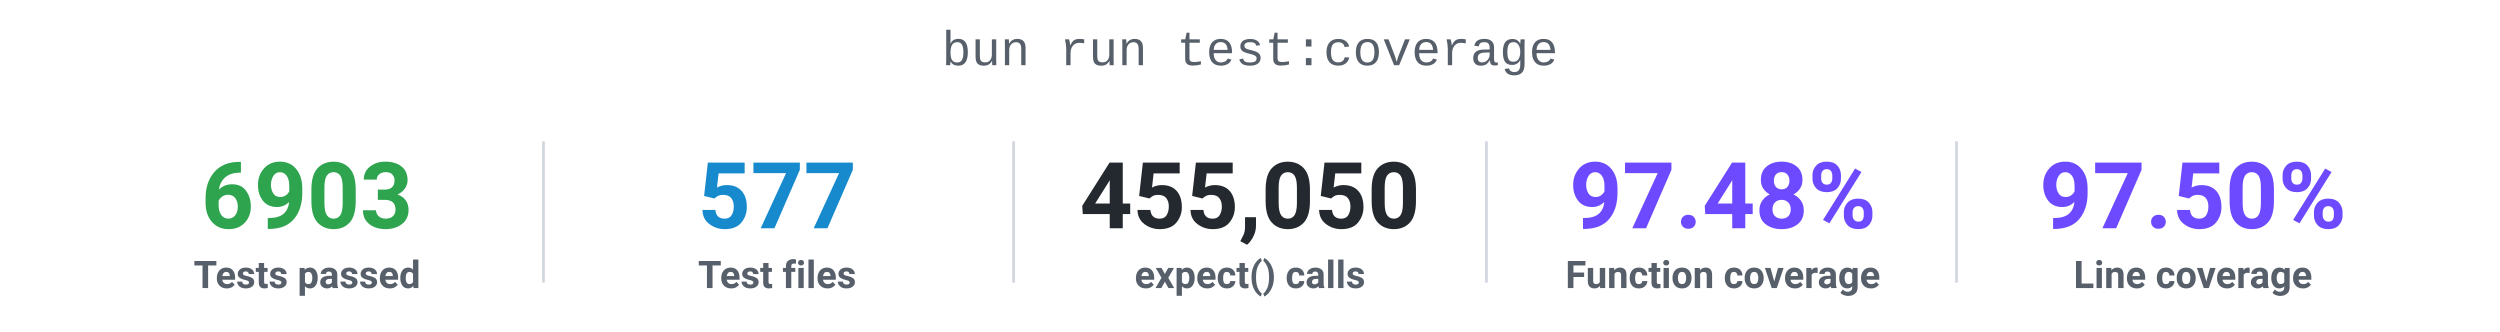
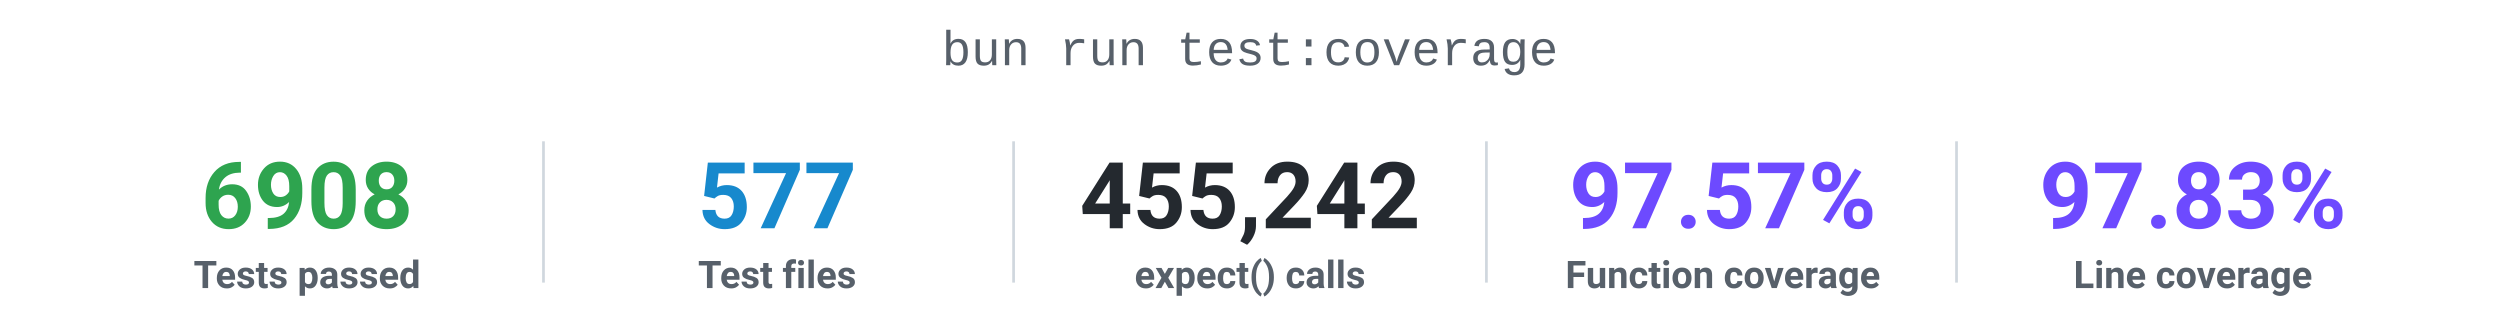
- <svg xmlns="http://www.w3.org/2000/svg" viewBox="0 0 920 122" width="920" height="122" role="img" aria-label="bun run test:coverage — 6903 tests passed, 577 test files, 455,050 expect() calls, 97.48% function coverage, 97.50% line coverage">
+ <svg xmlns="http://www.w3.org/2000/svg" viewBox="0 0 920 122" width="920" height="122" role="img" aria-label="bun run test:coverage — 6908 tests passed, 577 test files, 455,242 expect() calls, 97.57% function coverage, 97.83% line coverage">
  <style>
    .cmd { font-family: ui-monospace, SFMono-Regular, 'SF Mono', Menlo, Consolas, 'Liberation Mono', monospace; font-weight: 500; font-size: 18px; }
    .val { font-family: system-ui, -apple-system, BlinkMacSystemFont, 'Segoe UI', Roboto, sans-serif; font-weight: 700; font-size: 34px; }
    .lbl { font-family: system-ui, -apple-system, BlinkMacSystemFont, 'Segoe UI', Roboto, sans-serif; font-weight: 600; font-size: 14px; }
  </style>
  <text x="460" y="24" text-anchor="middle" class="cmd" fill="#57606a">bun run test:coverage</text>
  <line x1="200" y1="52" x2="200" y2="104" stroke="#d0d7de" stroke-width="1" />
  <line x1="373" y1="52" x2="373" y2="104" stroke="#d0d7de" stroke-width="1" />
  <line x1="547" y1="52" x2="547" y2="104" stroke="#d0d7de" stroke-width="1" />
  <line x1="720" y1="52" x2="720" y2="104" stroke="#d0d7de" stroke-width="1" />
-   <text x="113" y="84" text-anchor="middle" class="val" fill="#2ea44f">6903</text>
+   <text x="113" y="84" text-anchor="middle" class="val" fill="#2ea44f">6908</text>
  <text x="113" y="106" text-anchor="middle" class="lbl" fill="#57606a">Tests passed</text>
  <text x="286" y="84" text-anchor="middle" class="val" fill="#1789cd">577</text>
  <text x="286" y="106" text-anchor="middle" class="lbl" fill="#57606a">Test files</text>
-   <text x="460" y="84" text-anchor="middle" class="val" fill="#24292f">455,050</text>
+   <text x="460" y="84" text-anchor="middle" class="val" fill="#24292f">455,242</text>
  <text x="460" y="106" text-anchor="middle" class="lbl" fill="#57606a">expect() calls</text>
-   <text x="634" y="84" text-anchor="middle" class="val" fill="#6d4aff">97.48%</text>
+   <text x="634" y="84" text-anchor="middle" class="val" fill="#6d4aff">97.57%</text>
  <text x="634" y="106" text-anchor="middle" class="lbl" fill="#57606a">Function coverage</text>
-   <text x="807" y="84" text-anchor="middle" class="val" fill="#6d4aff">97.50%</text>
+   <text x="807" y="84" text-anchor="middle" class="val" fill="#6d4aff">97.83%</text>
  <text x="807" y="106" text-anchor="middle" class="lbl" fill="#57606a">Line coverage</text>
</svg>
